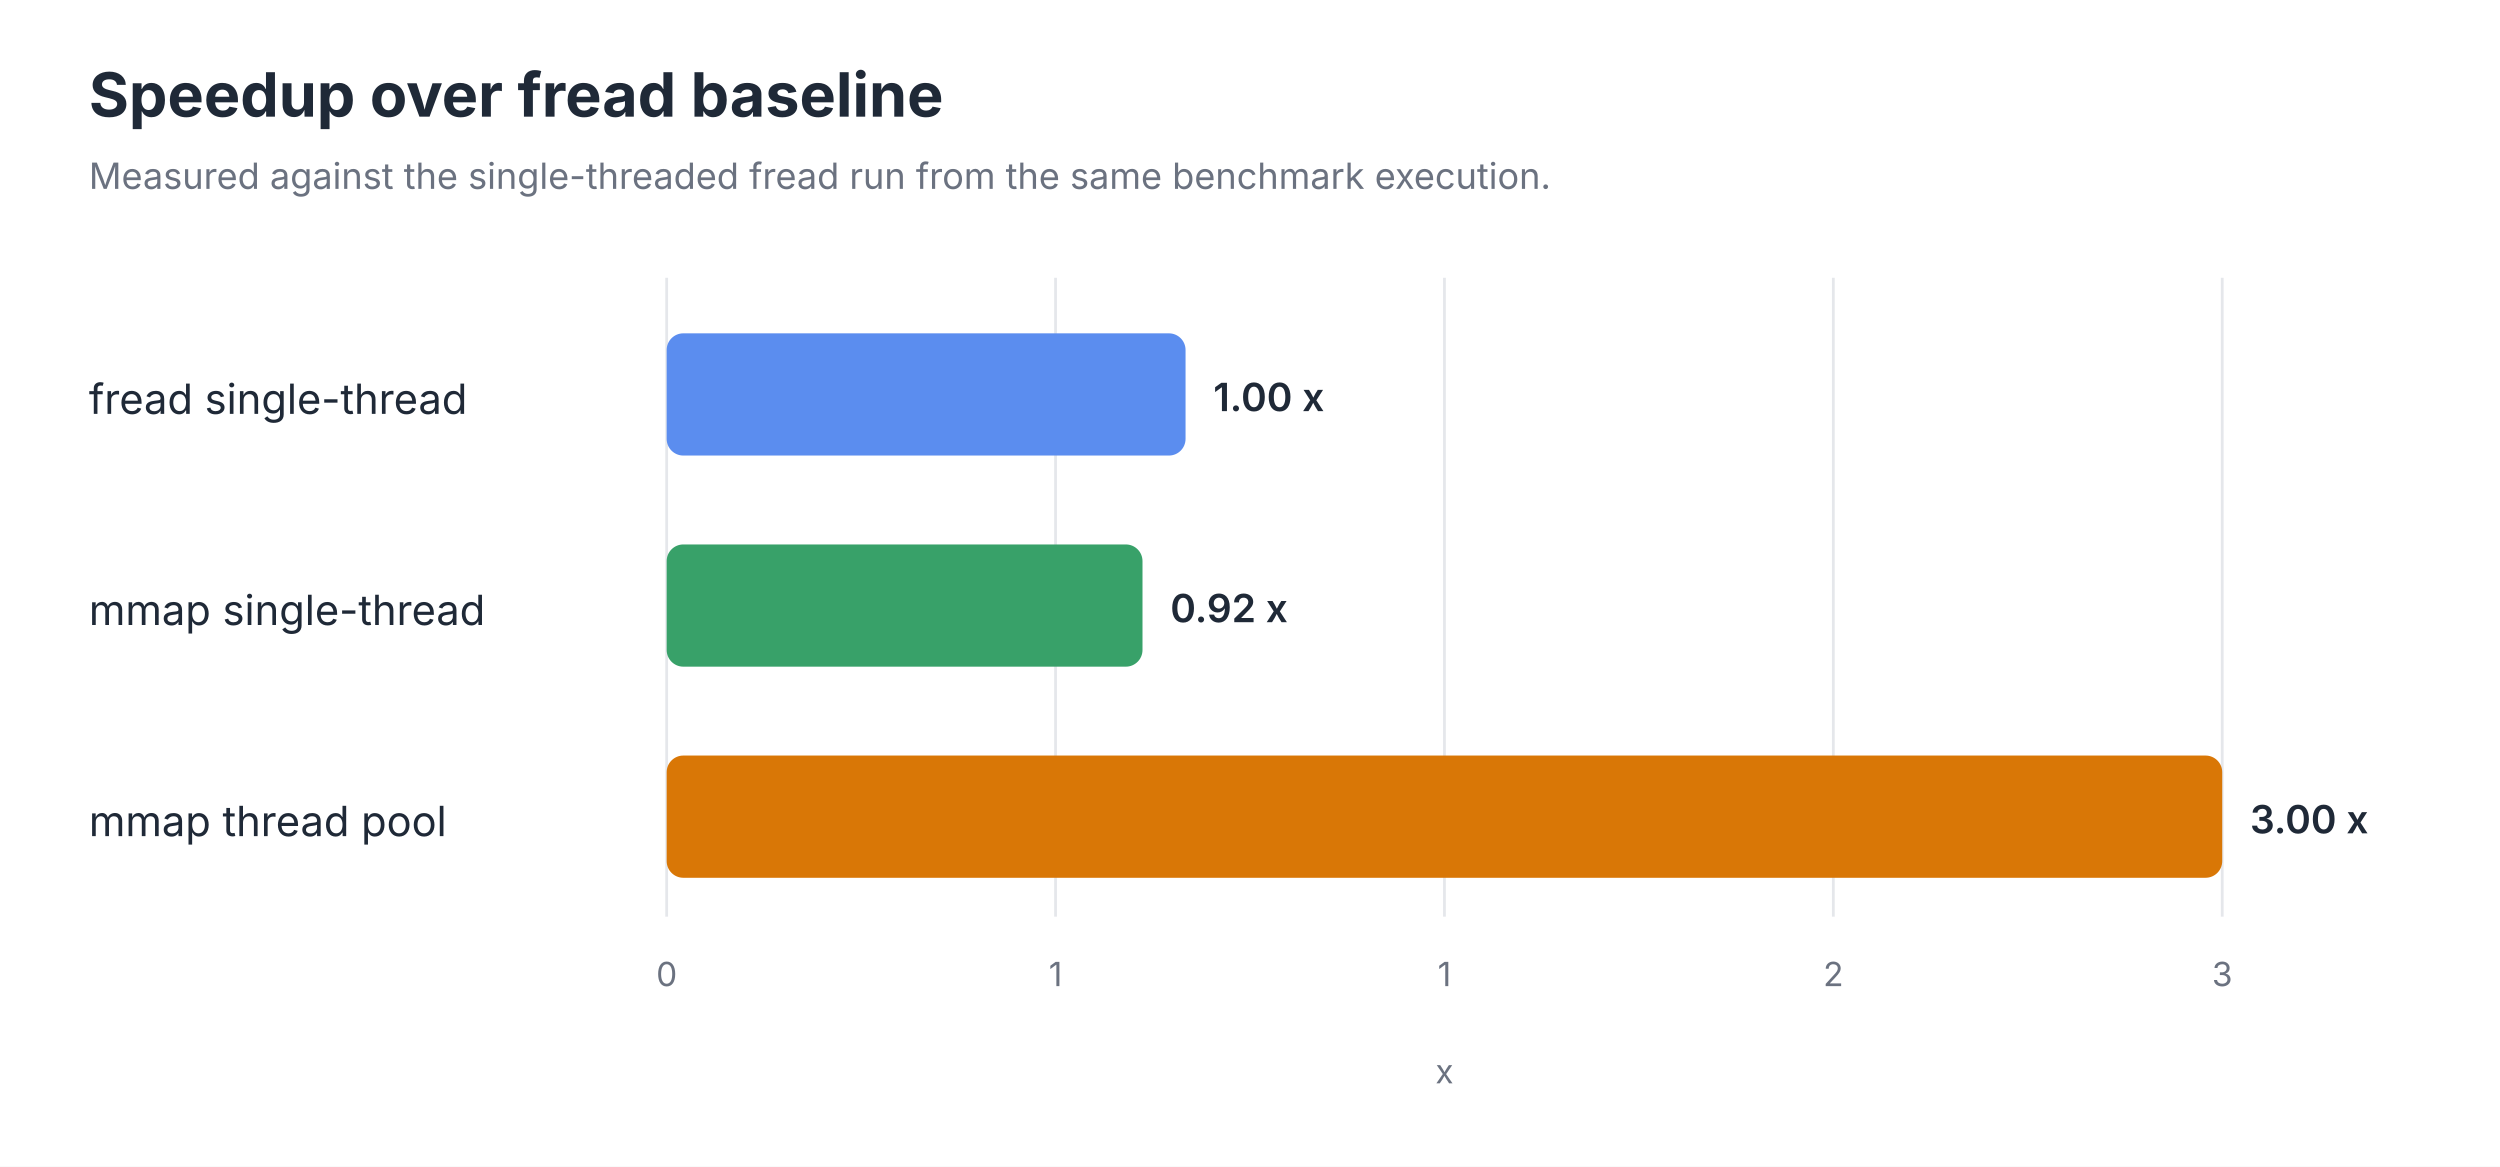
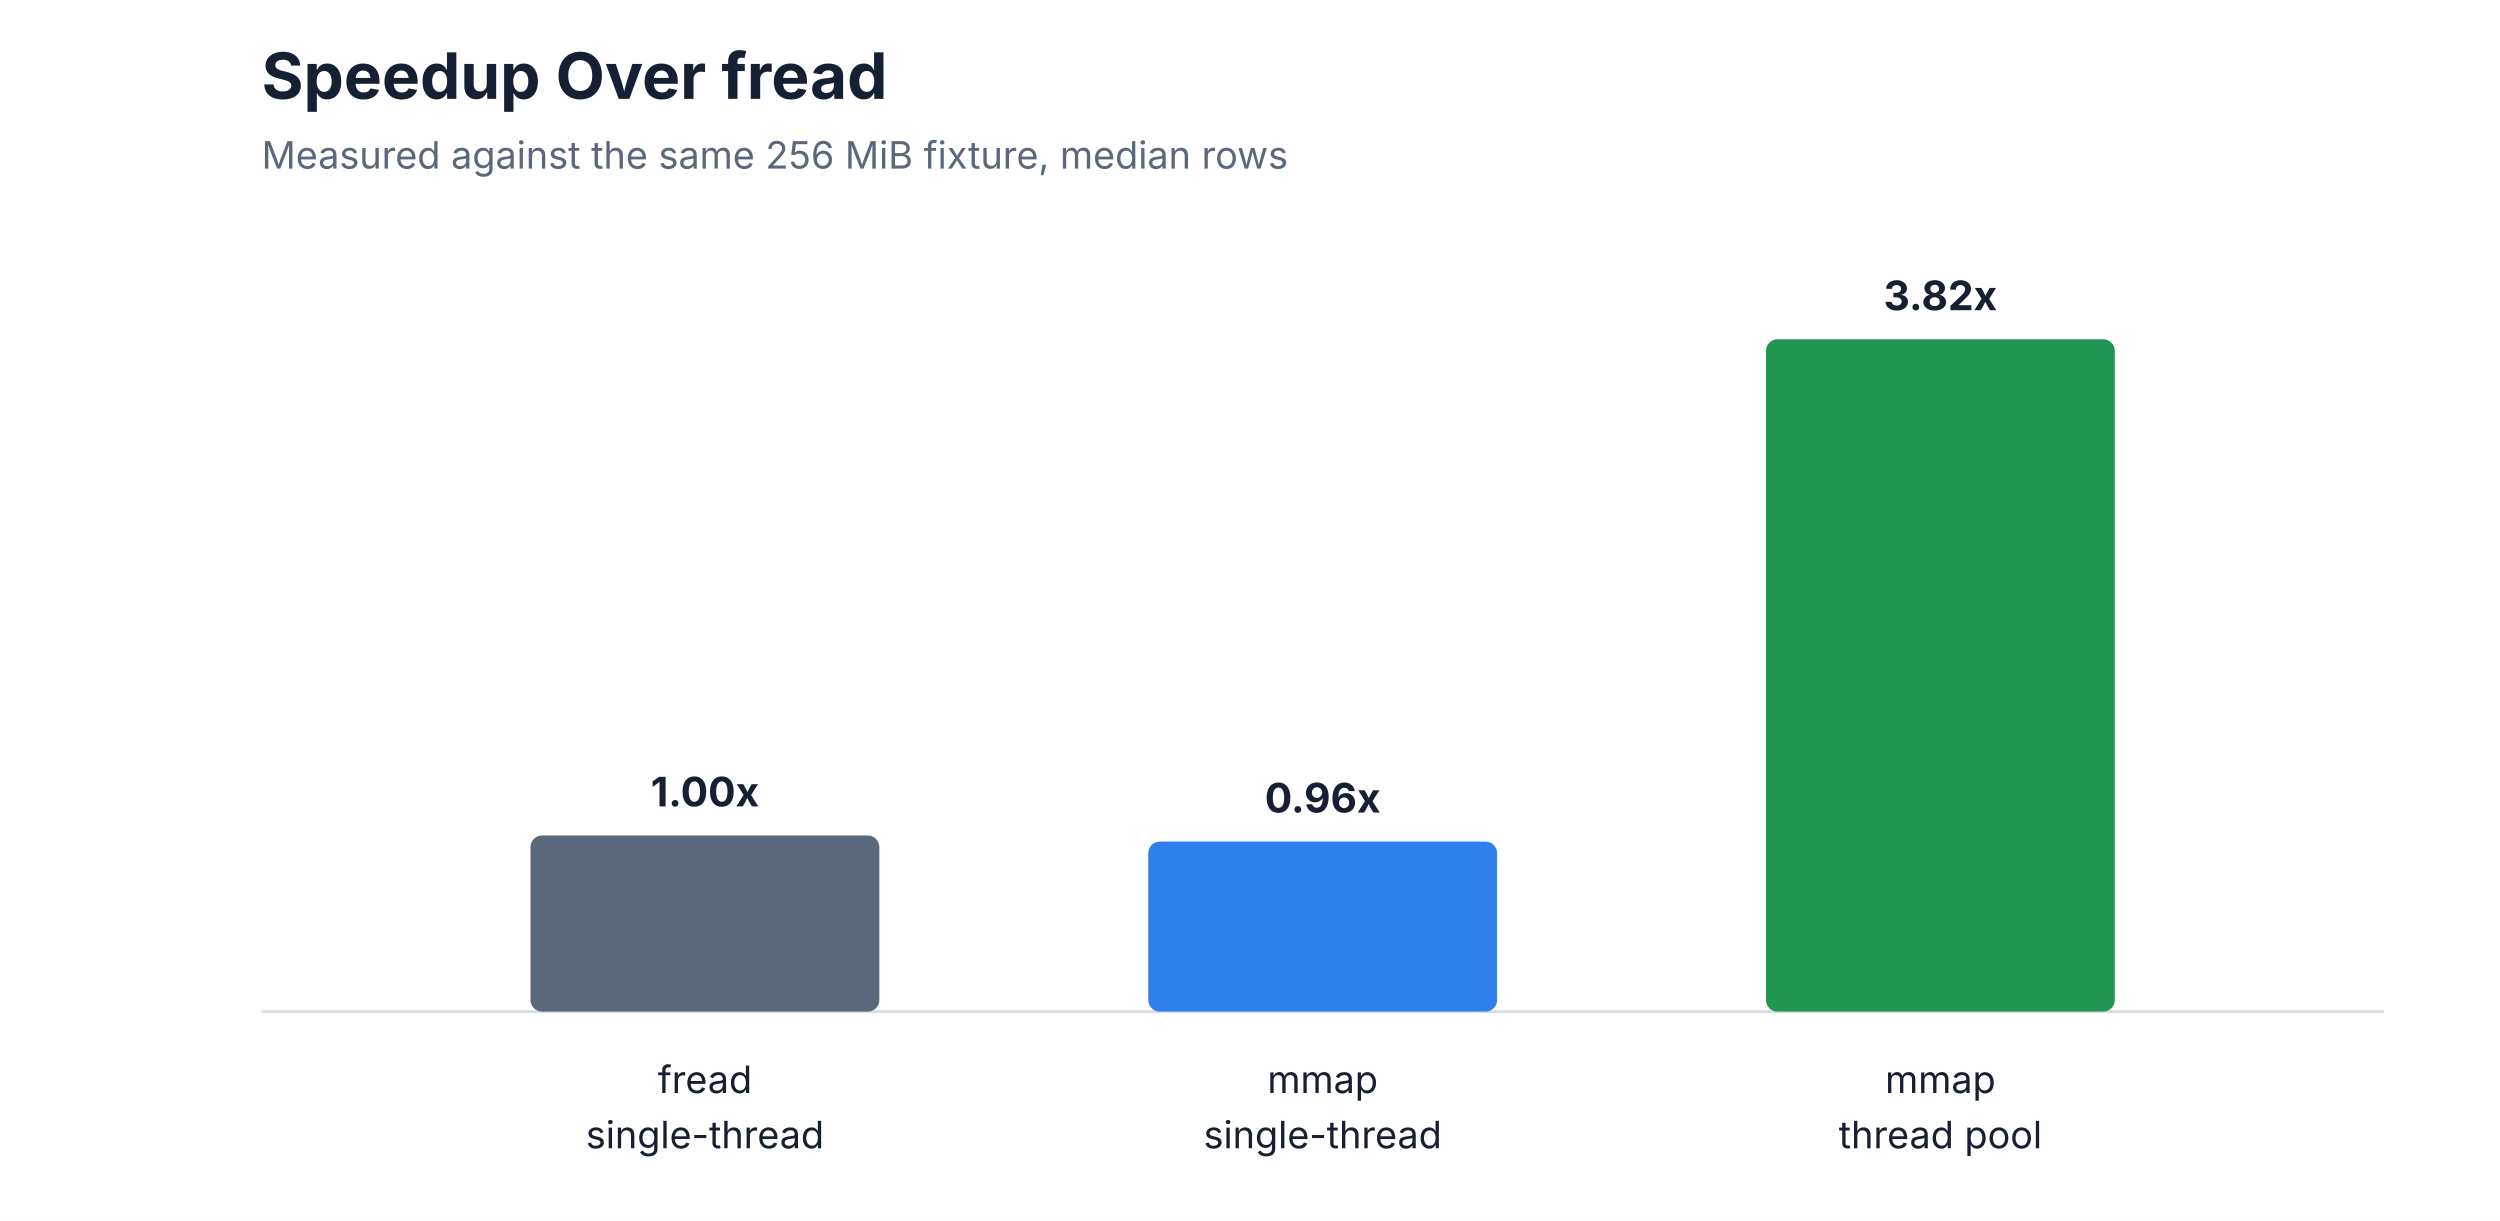
- <svg xmlns="http://www.w3.org/2000/svg" width="900" height="420" viewBox="0 0 900 420" role="img">
+ <svg xmlns="http://www.w3.org/2000/svg" width="860" height="420" viewBox="0 0 860 420" role="img" aria-labelledby="title desc">
  <rect width="100%" height="100%" fill="#ffffff" />
-   <text x="32" y="42" font-family="-apple-system, BlinkMacSystemFont, 'Segoe UI', sans-serif" font-size="22" font-weight="700" fill="#1F2937">Speedup over fread baseline</text>
-   <text x="32" y="68" font-family="-apple-system, BlinkMacSystemFont, 'Segoe UI', sans-serif" font-size="13" fill="#6B7280">Measured against the single-threaded fread run from the same benchmark execution.</text>
-   <line x1="240.0" y1="100" x2="240.0" y2="330" stroke="#E5E7EB" stroke-width="1" />
-   <text x="240.0" y="355" text-anchor="middle" font-family="-apple-system, BlinkMacSystemFont, 'Segoe UI', sans-serif" font-size="12" fill="#6B7280">0</text>
-   <line x1="380.0" y1="100" x2="380.0" y2="330" stroke="#E5E7EB" stroke-width="1" />
-   <text x="380.0" y="355" text-anchor="middle" font-family="-apple-system, BlinkMacSystemFont, 'Segoe UI', sans-serif" font-size="12" fill="#6B7280">1</text>
-   <line x1="520.0" y1="100" x2="520.0" y2="330" stroke="#E5E7EB" stroke-width="1" />
-   <text x="520.0" y="355" text-anchor="middle" font-family="-apple-system, BlinkMacSystemFont, 'Segoe UI', sans-serif" font-size="12" fill="#6B7280">1</text>
-   <line x1="660.0" y1="100" x2="660.0" y2="330" stroke="#E5E7EB" stroke-width="1" />
-   <text x="660.0" y="355" text-anchor="middle" font-family="-apple-system, BlinkMacSystemFont, 'Segoe UI', sans-serif" font-size="12" fill="#6B7280">2</text>
-   <line x1="800.0" y1="100" x2="800.0" y2="330" stroke="#E5E7EB" stroke-width="1" />
-   <text x="800.0" y="355" text-anchor="middle" font-family="-apple-system, BlinkMacSystemFont, 'Segoe UI', sans-serif" font-size="12" fill="#6B7280">3</text>
-   <text x="32" y="149" font-family="-apple-system, BlinkMacSystemFont, 'Segoe UI', sans-serif" font-size="15" fill="#1F2937">fread single-thread</text>
-   <rect x="240" y="120" width="186.8" height="44" rx="6" fill="#5B8DEF" />
-   <text x="436.8" y="148" font-family="-apple-system, BlinkMacSystemFont, 'Segoe UI', sans-serif" font-size="14" font-weight="600" fill="#1F2937">1.00 x</text>
-   <text x="32" y="225" font-family="-apple-system, BlinkMacSystemFont, 'Segoe UI', sans-serif" font-size="15" fill="#1F2937">mmap single-thread</text>
-   <rect x="240" y="196" width="171.3" height="44" rx="6" fill="#38A169" />
-   <text x="421.3" y="224" font-family="-apple-system, BlinkMacSystemFont, 'Segoe UI', sans-serif" font-size="14" font-weight="600" fill="#1F2937">0.92 x</text>
-   <text x="32" y="301" font-family="-apple-system, BlinkMacSystemFont, 'Segoe UI', sans-serif" font-size="15" fill="#1F2937">mmap thread pool</text>
-   <rect x="240" y="272" width="560.0" height="44" rx="6" fill="#D97706" />
-   <text x="810.0" y="300" font-family="-apple-system, BlinkMacSystemFont, 'Segoe UI', sans-serif" font-size="14" font-weight="600" fill="#1F2937">3.00 x</text>
-   <text x="520.0" y="390" text-anchor="middle" font-family="-apple-system, BlinkMacSystemFont, 'Segoe UI', sans-serif" font-size="12" fill="#6B7280">x</text>
+   <text x="90" y="34" font-family="Inter, Arial, sans-serif" font-size="22" font-weight="700" fill="#172033">Speedup Over fread</text>
+   <text x="90" y="58" font-family="Inter, Arial, sans-serif" font-size="13" fill="#5B677A">Measured against the same 256 MiB fixture, median rows</text>
+   <line x1="90" y1="348" x2="820" y2="348" stroke="#D7DCE5" />
+   <rect x="182.5" y="287.4" width="120" height="60.6" rx="4" fill="#5B677A" />
+   <text x="242.5" y="277.4" text-anchor="middle" font-family="Inter, Arial, sans-serif" font-size="14" font-weight="700" fill="#172033">1.00x</text>
+   <text x="242.5" y="376" text-anchor="middle" font-family="Inter, Arial, sans-serif" font-size="13" fill="#172033">fread</text>
+   <text x="242.5" y="395" text-anchor="middle" font-family="Inter, Arial, sans-serif" font-size="13" fill="#172033">single-thread</text>
+   <rect x="395.0" y="289.5" width="120" height="58.5" rx="4" fill="#2F80ED" />
+   <text x="455.0" y="279.5" text-anchor="middle" font-family="Inter, Arial, sans-serif" font-size="14" font-weight="700" fill="#172033">0.96x</text>
+   <text x="455.0" y="376" text-anchor="middle" font-family="Inter, Arial, sans-serif" font-size="13" fill="#172033">mmap</text>
+   <text x="455.0" y="395" text-anchor="middle" font-family="Inter, Arial, sans-serif" font-size="13" fill="#172033">single-thread</text>
+   <rect x="607.5" y="116.7" width="120" height="231.3" rx="4" fill="#219653" />
+   <text x="667.5" y="106.7" text-anchor="middle" font-family="Inter, Arial, sans-serif" font-size="14" font-weight="700" fill="#172033">3.82x</text>
+   <text x="667.5" y="376" text-anchor="middle" font-family="Inter, Arial, sans-serif" font-size="13" fill="#172033">mmap</text>
+   <text x="667.5" y="395" text-anchor="middle" font-family="Inter, Arial, sans-serif" font-size="13" fill="#172033">thread pool</text>
</svg>
